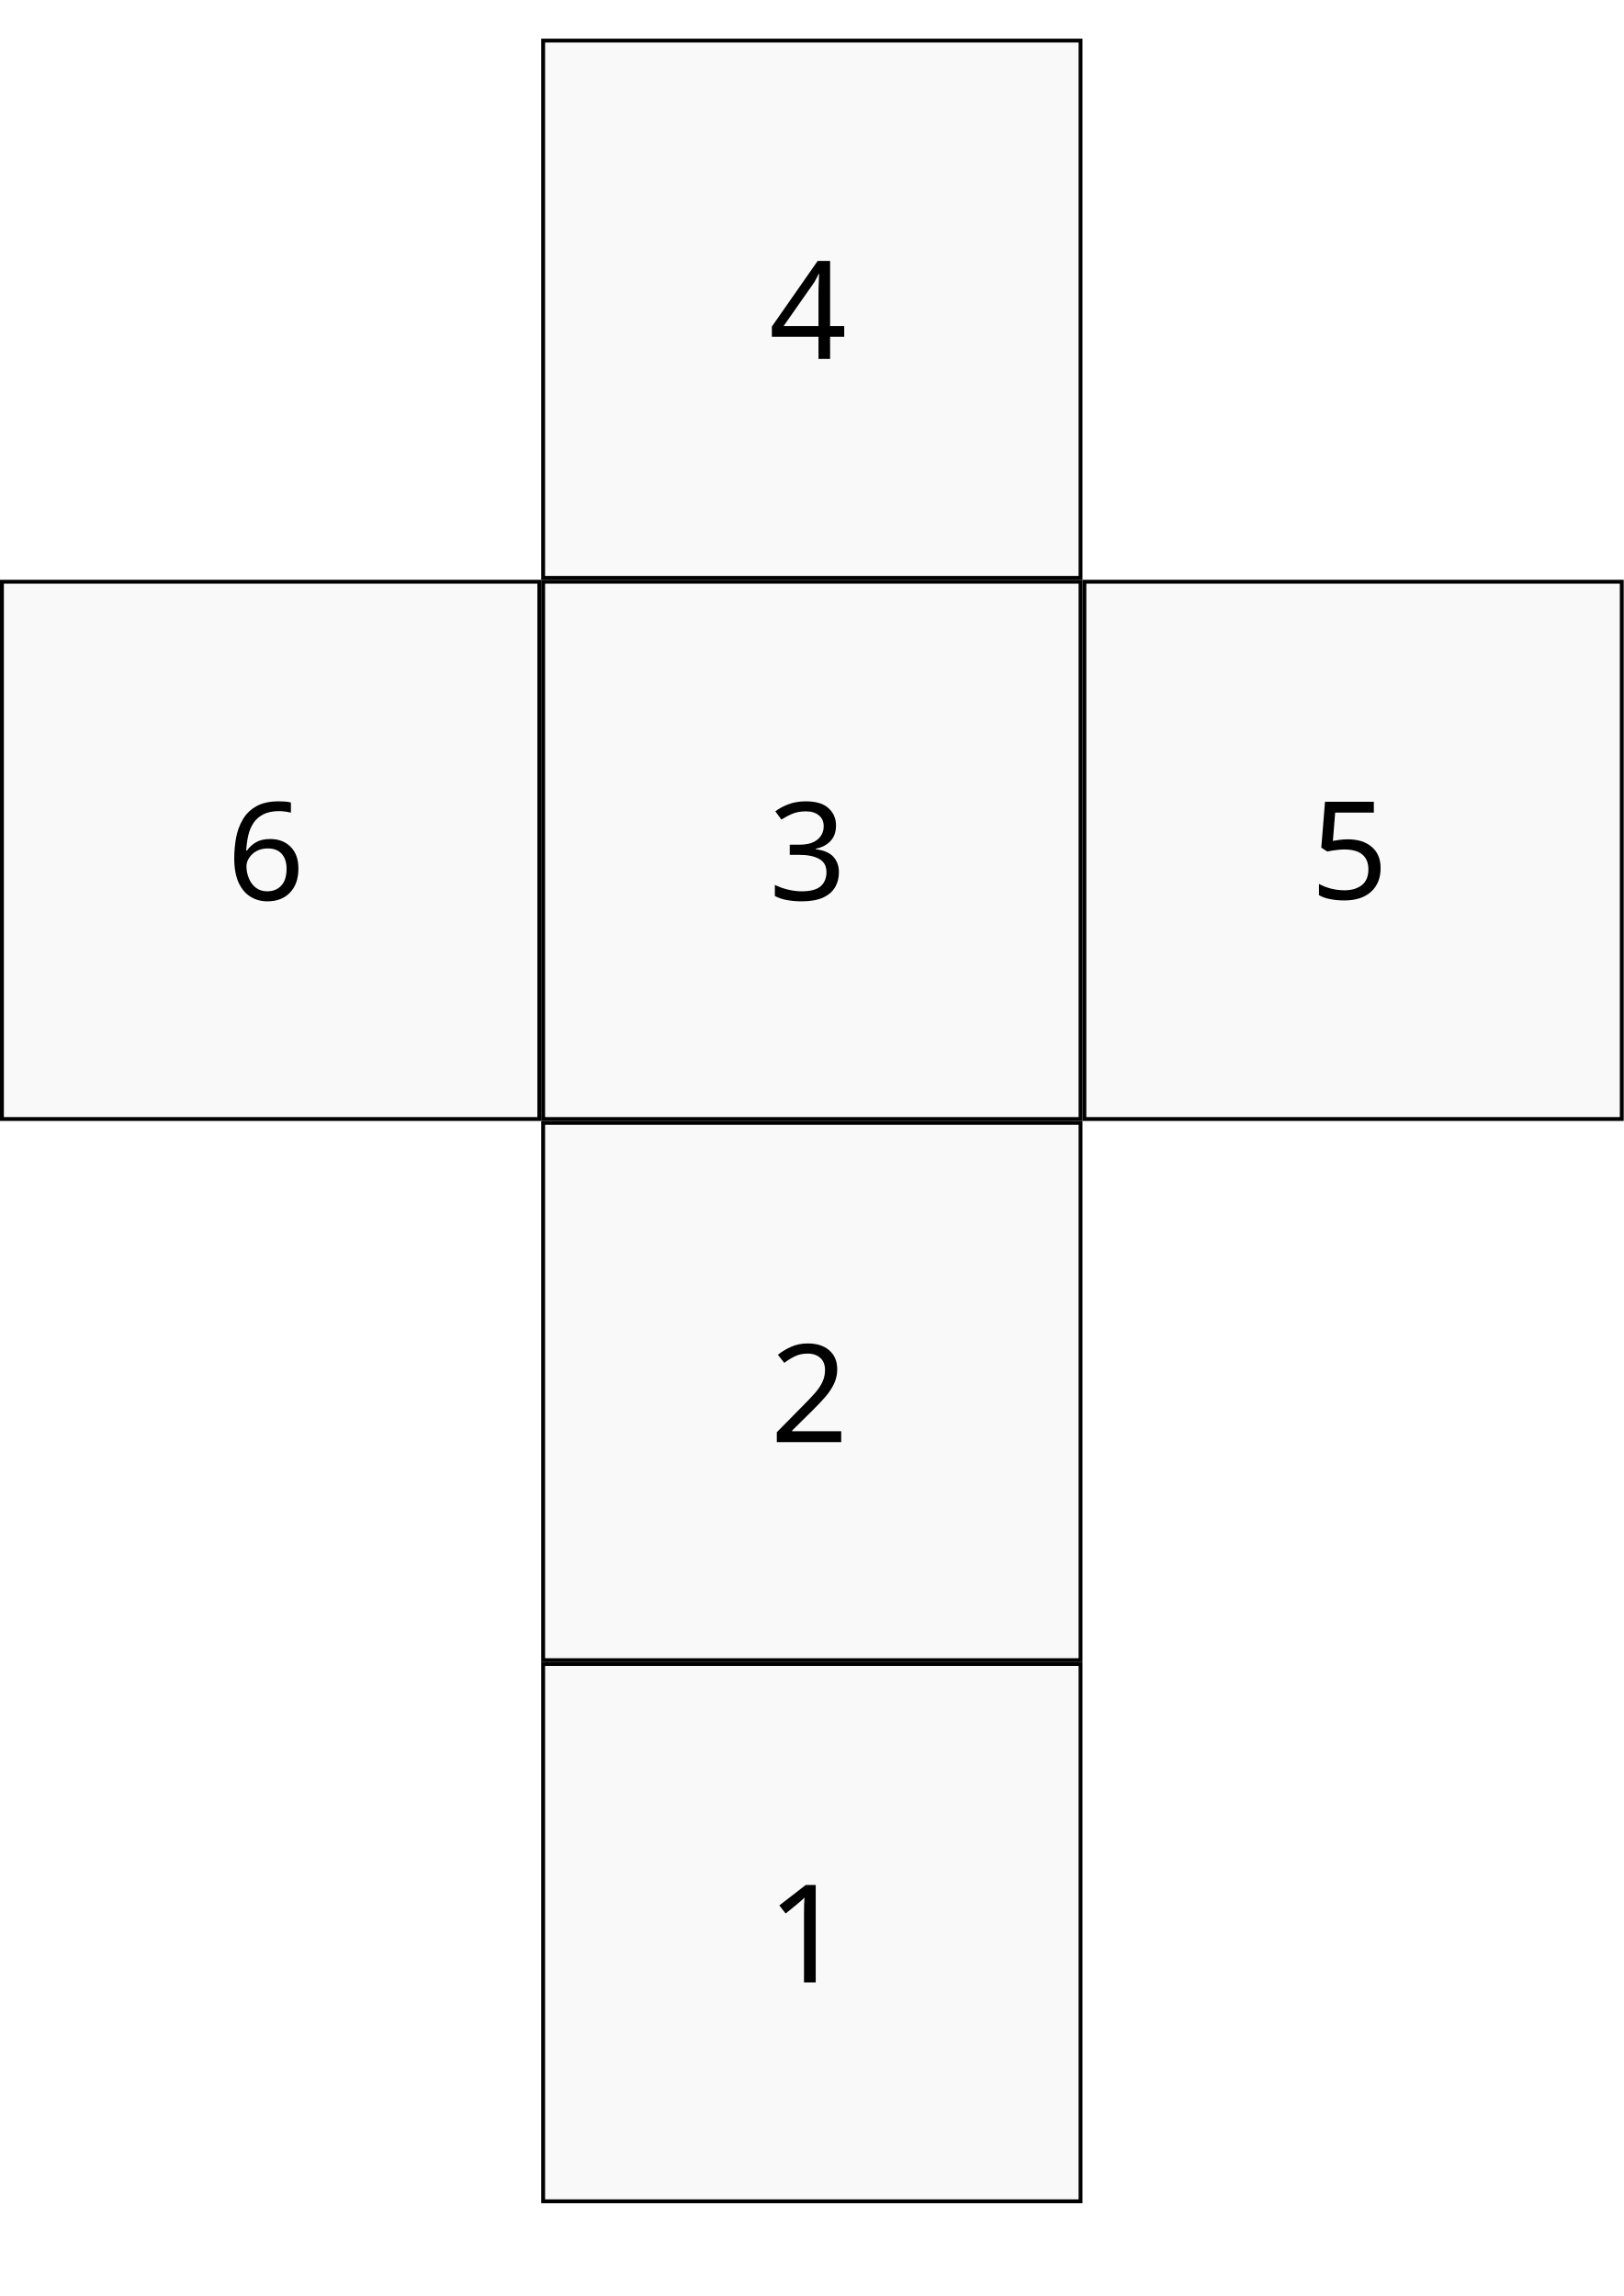
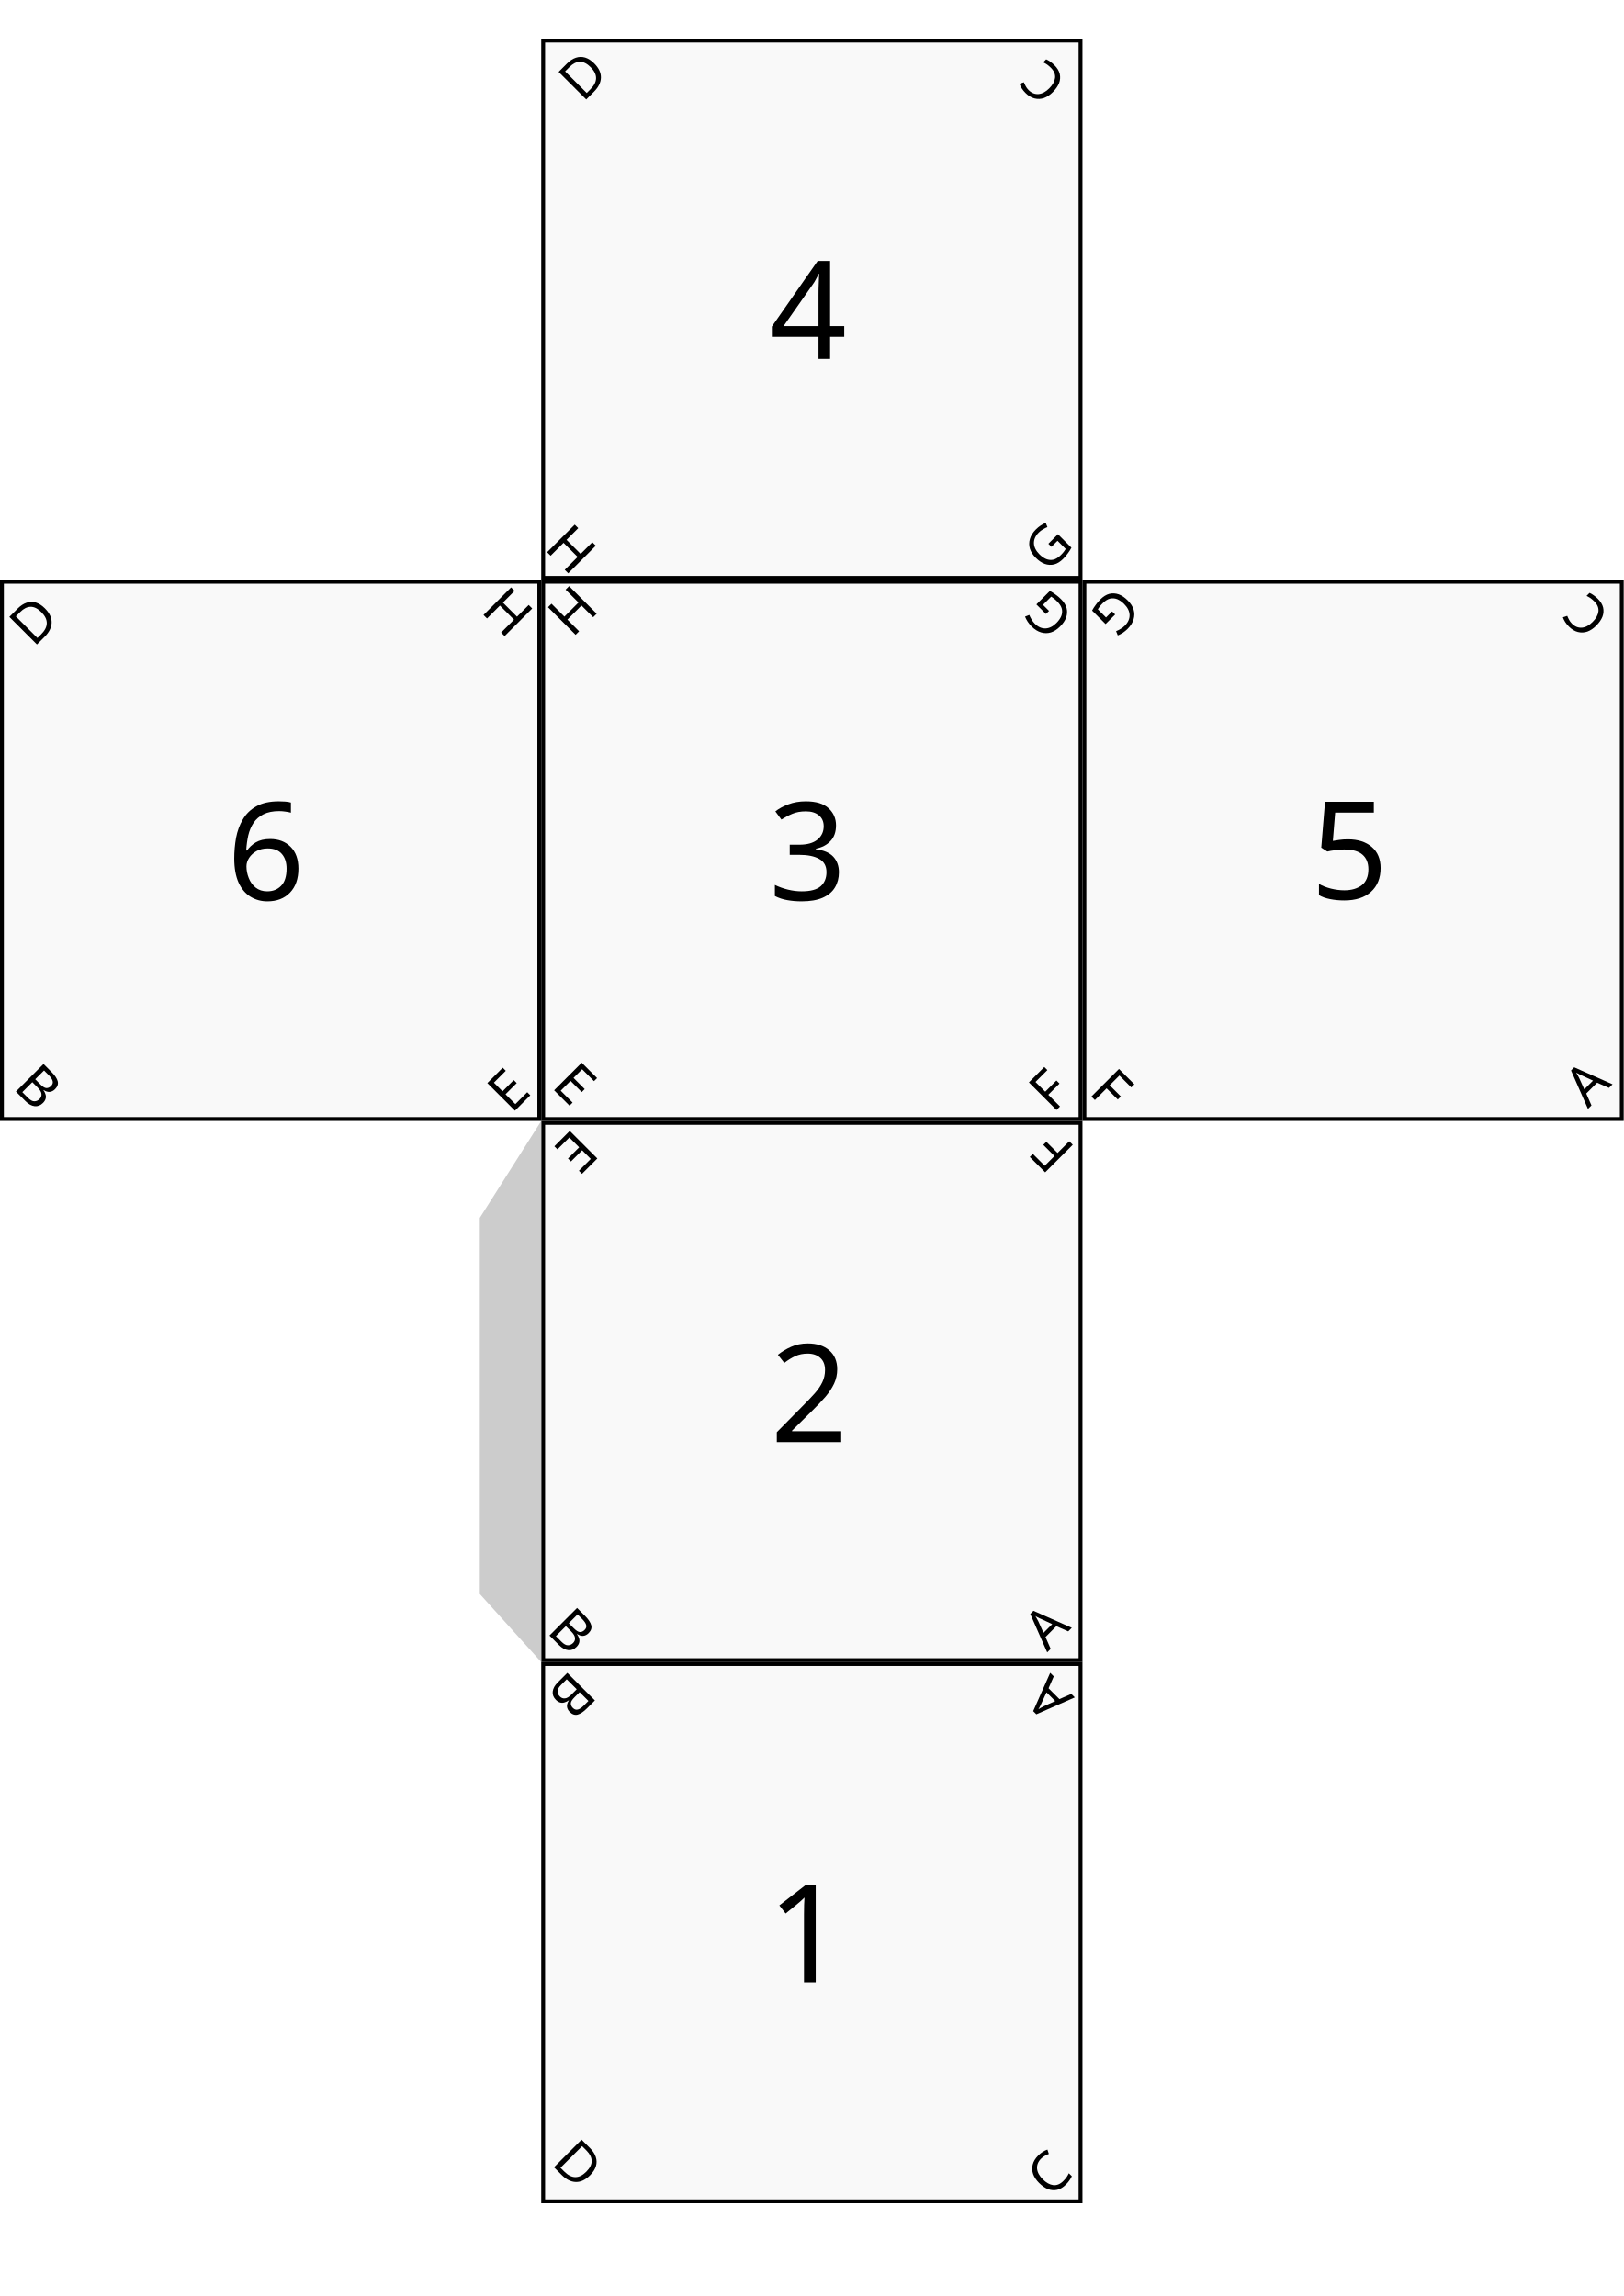
<svg xmlns="http://www.w3.org/2000/svg" width="210mm" height="297mm" viewBox="0 0 210 297" version="1.1" id="svg8">
  <defs id="defs2" />
  <g id="layer1">
    <g id="g901" transform="translate(26.44387,-105.9169)">
      <rect style="fill:#000000;fill-rule:evenodd;stroke:none;stroke-width:0.899;stroke-miterlimit:4;stroke-dasharray:none;stroke-opacity:1" id="rect895" width="70" height="70" x="-26.444" y="180.917" />
      <rect style="fill:#f9f9f9;fill-rule:evenodd;stroke:none;stroke-width:0.986;stroke-miterlimit:4;stroke-dasharray:none;stroke-opacity:1" id="rect897" width="69" height="69" x="-25.944" y="181.417" />
    </g>
    <g id="g907" transform="translate(96.44387,-175.9169)">
      <rect style="fill:#000000;fill-rule:evenodd;stroke:none;stroke-width:0.899;stroke-miterlimit:4;stroke-dasharray:none;stroke-opacity:1" id="rect903" width="70" height="70" x="-26.444" y="180.917" />
      <rect style="fill:#f9f9f9;fill-rule:evenodd;stroke:none;stroke-width:0.986;stroke-miterlimit:4;stroke-dasharray:none;stroke-opacity:1" id="rect905" width="69" height="69" x="-25.944" y="181.417" />
    </g>
    <g id="g913" transform="translate(96.44387,-105.9169)">
      <rect style="fill:#000000;fill-rule:evenodd;stroke:none;stroke-width:0.899;stroke-miterlimit:4;stroke-dasharray:none;stroke-opacity:1" id="rect909" width="70" height="70" x="-26.444" y="180.917" />
      <rect style="fill:#f9f9f9;fill-rule:evenodd;stroke:none;stroke-width:0.986;stroke-miterlimit:4;stroke-dasharray:none;stroke-opacity:1" id="rect911" width="69" height="69" x="-25.944" y="181.417" />
    </g>
    <g id="g919" transform="translate(96.44387,-35.91687)">
      <rect style="fill:#000000;fill-rule:evenodd;stroke:none;stroke-width:0.899;stroke-miterlimit:4;stroke-dasharray:none;stroke-opacity:1" id="rect915" width="70" height="70" x="-26.444" y="180.917" />
      <rect style="fill:#f9f9f9;fill-rule:evenodd;stroke:none;stroke-width:0.986;stroke-miterlimit:4;stroke-dasharray:none;stroke-opacity:1" id="rect917" width="69" height="69" x="-25.944" y="181.417" />
    </g>
    <g id="g925" transform="translate(96.44387,34.08313)">
      <rect style="fill:#000000;fill-rule:evenodd;stroke:none;stroke-width:0.899;stroke-miterlimit:4;stroke-dasharray:none;stroke-opacity:1" id="rect921" width="70" height="70" x="-26.444" y="180.917" />
      <rect style="fill:#f9f9f9;fill-rule:evenodd;stroke:none;stroke-width:0.986;stroke-miterlimit:4;stroke-dasharray:none;stroke-opacity:1" id="rect923" width="69" height="69" x="-25.944" y="181.417" />
    </g>
    <g id="g931" transform="translate(166.4439,-105.9169)">
      <rect style="fill:#000000;fill-rule:evenodd;stroke:none;stroke-width:0.899;stroke-miterlimit:4;stroke-dasharray:none;stroke-opacity:1" id="rect927" width="70" height="70" x="-26.444" y="180.917" />
      <rect style="fill:#f9f9f9;fill-rule:evenodd;stroke:none;stroke-width:0.986;stroke-miterlimit:4;stroke-dasharray:none;stroke-opacity:1" id="rect929" width="69" height="69" x="-25.944" y="181.417" />
    </g>
    <text xml:space="preserve" style="font-style:normal;font-weight:normal;font-size:17.639px;line-height:1.25;font-family:sans-serif;fill:#000000;fill-opacity:1;stroke:none;stroke-width:0.265" x="29.329" y="116.421" id="text855">
      <tspan id="tspan853" x="29.329" y="116.421" style="font-size:17.639px;stroke-width:0.265">6</tspan>
    </text>
    <text xml:space="preserve" style="font-style:normal;font-weight:normal;font-size:17.639px;line-height:1.25;font-family:sans-serif;fill:#000000;fill-opacity:1;stroke:none;stroke-width:0.265" x="99.423" y="116.421" id="text859">
      <tspan id="tspan857" x="99.423" y="116.421" style="font-size:17.639px;stroke-width:0.265">3</tspan>
    </text>
    <text xml:space="preserve" style="font-style:normal;font-weight:normal;font-size:17.639px;line-height:1.25;font-family:sans-serif;fill:#000000;fill-opacity:1;stroke:none;stroke-width:0.265" x="169.479" y="116.305" id="text863">
      <tspan id="tspan861" x="169.479" y="116.305" style="font-size:17.639px;stroke-width:0.265">5</tspan>
    </text>
    <text xml:space="preserve" style="font-style:normal;font-weight:normal;font-size:17.639px;line-height:1.25;font-family:sans-serif;fill:#000000;fill-opacity:1;stroke:none;stroke-width:0.265" x="99.453" y="46.429" id="text867">
      <tspan id="tspan865" x="99.453" y="46.429" style="font-size:17.639px;stroke-width:0.265">4</tspan>
    </text>
    <text xml:space="preserve" style="font-style:normal;font-weight:normal;font-size:17.639px;line-height:1.25;font-family:sans-serif;fill:#000000;fill-opacity:1;stroke:none;stroke-width:0.265" x="99.626" y="186.546" id="text871">
      <tspan id="tspan869" x="99.626" y="186.546" style="font-size:17.639px;stroke-width:0.265">2</tspan>
    </text>
    <text xml:space="preserve" style="font-style:normal;font-weight:normal;font-size:17.639px;line-height:1.25;font-family:sans-serif;fill:#000000;fill-opacity:1;stroke:none;stroke-width:0.265" x="99.234" y="256.429" id="text875">
      <tspan id="tspan873" x="99.234" y="256.429" style="font-size:17.639px;stroke-width:0.265">1</tspan>
    </text>
+     <text xml:space="preserve" style="font-style:normal;font-weight:normal;font-size:7.056px;line-height:1.25;font-family:sans-serif;fill:#000000;fill-opacity:1;stroke:none;stroke-width:0.265" x="-253.55" y="-56.966" id="text870" transform="rotate(-135)">
+       <tspan id="tspan868" x="-253.55" y="-56.966" style="font-size:7.056px;stroke-width:0.265">A</tspan>
+     </text>
+     <text xml:space="preserve" style="font-style:normal;font-weight:normal;font-size:7.056px;line-height:1.25;font-family:sans-serif;fill:#000000;fill-opacity:1;stroke:none;stroke-width:0.265" x="-55.371" y="246.912" id="text874" transform="rotate(-45)">
+       <tspan id="tspan872" x="-55.371" y="246.912" style="font-size:7.056px;stroke-width:0.265">A</tspan>
+     </text>
+     <text xml:space="preserve" style="font-style:normal;font-weight:normal;font-size:7.056px;line-height:1.25;font-family:sans-serif;fill:#000000;fill-opacity:1;stroke:none;stroke-width:0.265" x="43.794" y="246.652" id="text882" transform="rotate(-45)">
+       <tspan id="tspan880" x="43.794" y="246.652" style="font-size:7.056px;stroke-width:0.265">A</tspan>
+     </text>
+     <text xml:space="preserve" style="font-style:normal;font-weight:normal;font-size:7.056px;line-height:1.25;font-family:sans-serif;fill:#000000;fill-opacity:1;stroke:none;stroke-width:0.265" x="100.44" y="-204.893" id="text886" transform="rotate(135)">
+       <tspan id="tspan884" x="100.44" y="-204.893" style="font-size:7.056px;stroke-width:0.265">B</tspan>
+     </text>
+     <text xml:space="preserve" style="font-style:normal;font-weight:normal;font-size:7.056px;line-height:1.25;font-family:sans-serif;fill:#000000;fill-opacity:1;stroke:none;stroke-width:0.265" x="199.162" y="99.348" id="text890" transform="rotate(45)">
+       <tspan id="tspan888" x="199.162" y="99.348" style="font-size:7.056px;stroke-width:0.265">B</tspan>
+     </text>
+     <text xml:space="preserve" style="font-style:normal;font-weight:normal;font-size:7.056px;line-height:1.25;font-family:sans-serif;fill:#000000;fill-opacity:1;stroke:none;stroke-width:0.265" x="100.615" y="98.385" id="text894" transform="rotate(45)">
+       <tspan id="tspan892" x="100.615" y="98.385" style="font-size:7.056px;stroke-width:0.265">B</tspan>
+     </text>
+     <text xml:space="preserve" style="font-style:normal;font-weight:normal;font-size:10.583px;line-height:1.25;font-family:sans-serif;fill:#000000;fill-opacity:1;stroke:none;stroke-width:0.265" x="130.396" y="278.408" id="text898">
+       <tspan id="tspan896" x="130.396" y="278.408" style="stroke-width:0.265" />
+     </text>
+     <text xml:space="preserve" style="font-style:normal;font-weight:normal;font-size:7.056px;line-height:1.25;font-family:sans-serif;fill:#000000;fill-opacity:1;stroke:none;stroke-width:0.265" x="-105.078" y="297.217" id="text902" transform="rotate(-45)">
+       <tspan id="tspan900" x="-105.078" y="297.217" style="font-size:7.056px;stroke-width:0.265">C</tspan>
+     </text>
+     <text xml:space="preserve" style="font-style:normal;font-weight:normal;font-size:7.056px;line-height:1.25;font-family:sans-serif;fill:#000000;fill-opacity:1;stroke:none;stroke-width:0.265" x="-203.643" y="91.277" id="text906" transform="rotate(-135)">
+       <tspan id="tspan904" x="-203.643" y="91.277" style="font-size:7.056px;stroke-width:0.265">C</tspan>
+     </text>
+     <text xml:space="preserve" style="font-style:normal;font-weight:normal;font-size:7.056px;line-height:1.25;font-family:sans-serif;fill:#000000;fill-opacity:1;stroke:none;stroke-width:0.265" x="-105.15" y="90.391" id="text910" transform="rotate(-135)">
+       <tspan id="tspan908" x="-105.15" y="90.391" style="font-size:7.056px;stroke-width:0.265">C</tspan>
+     </text>
+     <text xml:space="preserve" style="font-style:normal;font-weight:normal;font-size:7.056px;line-height:1.25;font-family:sans-serif;fill:#000000;fill-opacity:1;stroke:none;stroke-width:0.265" x="248.21" y="147.572" id="text914" transform="rotate(45)">
+       <tspan id="tspan912" x="248.21" y="147.572" style="font-size:7.056px;stroke-width:0.265">D</tspan>
+     </text>
+     <text xml:space="preserve" style="font-style:normal;font-weight:normal;font-size:7.056px;line-height:1.25;font-family:sans-serif;fill:#000000;fill-opacity:1;stroke:none;stroke-width:0.265" x="-56.256" y="62.329" id="text918" transform="rotate(-45)">
+       <tspan id="tspan916" x="-56.256" y="62.329" style="font-size:7.056px;stroke-width:0.265">D</tspan>
+     </text>
+     <text xml:space="preserve" style="font-style:normal;font-weight:normal;font-size:7.056px;line-height:1.25;font-family:sans-serif;fill:#000000;fill-opacity:1;stroke:none;stroke-width:0.265" x="43.824" y="62.71" id="text922" transform="rotate(-45)">
+       <tspan id="tspan920" x="43.824" y="62.71" style="font-size:7.056px;stroke-width:0.265">D</tspan>
+     </text>
+     <text xml:space="preserve" style="font-style:normal;font-weight:normal;font-size:7.056px;line-height:1.25;font-family:sans-serif;fill:#000000;fill-opacity:1;stroke:none;stroke-width:0.265" x="50.648" y="-155.548" id="text926" transform="rotate(135)">
+       <tspan id="tspan924" x="50.648" y="-155.548" style="font-size:7.056px;stroke-width:0.265">E</tspan>
+     </text>
+     <text xml:space="preserve" style="font-style:normal;font-weight:normal;font-size:7.056px;line-height:1.25;font-family:sans-serif;fill:#000000;fill-opacity:1;stroke:none;stroke-width:0.265" x="-203.504" y="-6.602" id="text930" transform="rotate(-135)">
+       <tspan id="tspan928" x="-203.504" y="-6.602" style="font-size:7.056px;stroke-width:0.265">F</tspan>
+     </text>
+     <text xml:space="preserve" style="font-style:normal;font-weight:normal;font-size:7.056px;line-height:1.25;font-family:sans-serif;fill:#000000;fill-opacity:1;stroke:none;stroke-width:0.265" x="149.713" y="49.051" id="text934" transform="rotate(45)">
+       <tspan id="tspan932" x="149.713" y="49.051" style="font-size:7.056px;stroke-width:0.265">E</tspan>
+     </text>
+     <text xml:space="preserve" style="font-style:normal;font-weight:normal;font-size:7.056px;line-height:1.25;font-family:sans-serif;fill:#000000;fill-opacity:1;stroke:none;stroke-width:0.265" x="-55.187" y="148.682" id="text938" transform="rotate(-45)">
+       <tspan id="tspan936" x="-55.187" y="148.682" style="font-size:7.056px;stroke-width:0.265">E</tspan>
+     </text>
+     <text xml:space="preserve" style="font-style:normal;font-weight:normal;font-size:7.056px;line-height:1.25;font-family:sans-serif;fill:#000000;fill-opacity:1;stroke:none;stroke-width:0.265" x="-5.592" y="198.149" id="text942" transform="rotate(-45)">
+       <tspan id="tspan940" x="-5.592" y="198.149" style="font-size:7.056px;stroke-width:0.265">F</tspan>
+     </text>
+     <text xml:space="preserve" style="font-style:normal;font-weight:normal;font-size:7.056px;line-height:1.25;font-family:sans-serif;fill:#000000;fill-opacity:1;stroke:none;stroke-width:0.265" x="199.422" y="0.487" id="text946" transform="rotate(45)">
+       <tspan id="tspan944" x="199.422" y="0.487" style="font-size:7.056px;stroke-width:0.265">F</tspan>
+     </text>
+     <text xml:space="preserve" style="font-style:normal;font-weight:normal;font-size:7.056px;line-height:1.25;font-family:sans-serif;fill:#000000;fill-opacity:1;stroke:none;stroke-width:0.265" x="-154.692" y="42.152" id="text950" transform="rotate(-135)">
+       <tspan id="tspan948" x="-154.692" y="42.152" style="font-size:7.056px;stroke-width:0.265">G</tspan>
+     </text>
+     <text xml:space="preserve" style="font-style:normal;font-weight:normal;font-size:7.056px;line-height:1.25;font-family:sans-serif;fill:#000000;fill-opacity:1;stroke:none;stroke-width:0.265" x="0.88" y="-105.657" id="text954" transform="rotate(135)">
+       <tspan id="tspan952" x="0.88" y="-105.657" style="font-size:7.056px;stroke-width:0.265">H</tspan>
+     </text>
+     <text xml:space="preserve" style="font-style:normal;font-weight:normal;font-size:7.056px;line-height:1.25;font-family:sans-serif;fill:#000000;fill-opacity:1;stroke:none;stroke-width:0.265" x="43.264" y="148.268" id="text958" transform="rotate(-45)">
+       <tspan id="tspan956" x="43.264" y="148.268" style="font-size:7.056px;stroke-width:0.265">G</tspan>
+     </text>
+     <text xml:space="preserve" style="font-style:normal;font-weight:normal;font-size:7.056px;line-height:1.25;font-family:sans-serif;fill:#000000;fill-opacity:1;stroke:none;stroke-width:0.265" x="-48.651" y="-155.537" id="text962" transform="rotate(135)">
+       <tspan id="tspan960" x="-48.651" y="-155.537" style="font-size:7.056px;stroke-width:0.265">G</tspan>
+     </text>
+     <text xml:space="preserve" style="font-style:normal;font-weight:normal;font-size:7.056px;line-height:1.25;font-family:sans-serif;fill:#000000;fill-opacity:1;stroke:none;stroke-width:0.265" x="99.78" y="12.032" id="text966" transform="rotate(45)">
+       <tspan id="tspan964" x="99.78" y="12.032" style="font-size:7.056px;stroke-width:0.265">H</tspan>
+     </text>
+     <text xml:space="preserve" style="font-style:normal;font-weight:normal;font-size:7.056px;line-height:1.25;font-family:sans-serif;fill:#000000;fill-opacity:1;stroke:none;stroke-width:0.265" x="99.86" y="0.473" id="text970" transform="rotate(45)">
+       <tspan id="tspan968" x="99.86" y="0.473" style="font-size:7.056px;stroke-width:0.265">H</tspan>
+     </text>
+     <path style="fill:#cccccc;stroke:none;stroke-width:0.506;stroke-linecap:butt;stroke-linejoin:miter;stroke-miterlimit:4;stroke-dasharray:none;stroke-opacity:1" d="m 62.052,157.542 v 48.641 L 70,215 v -70 z" id="path972" />
  </g>
</svg>
